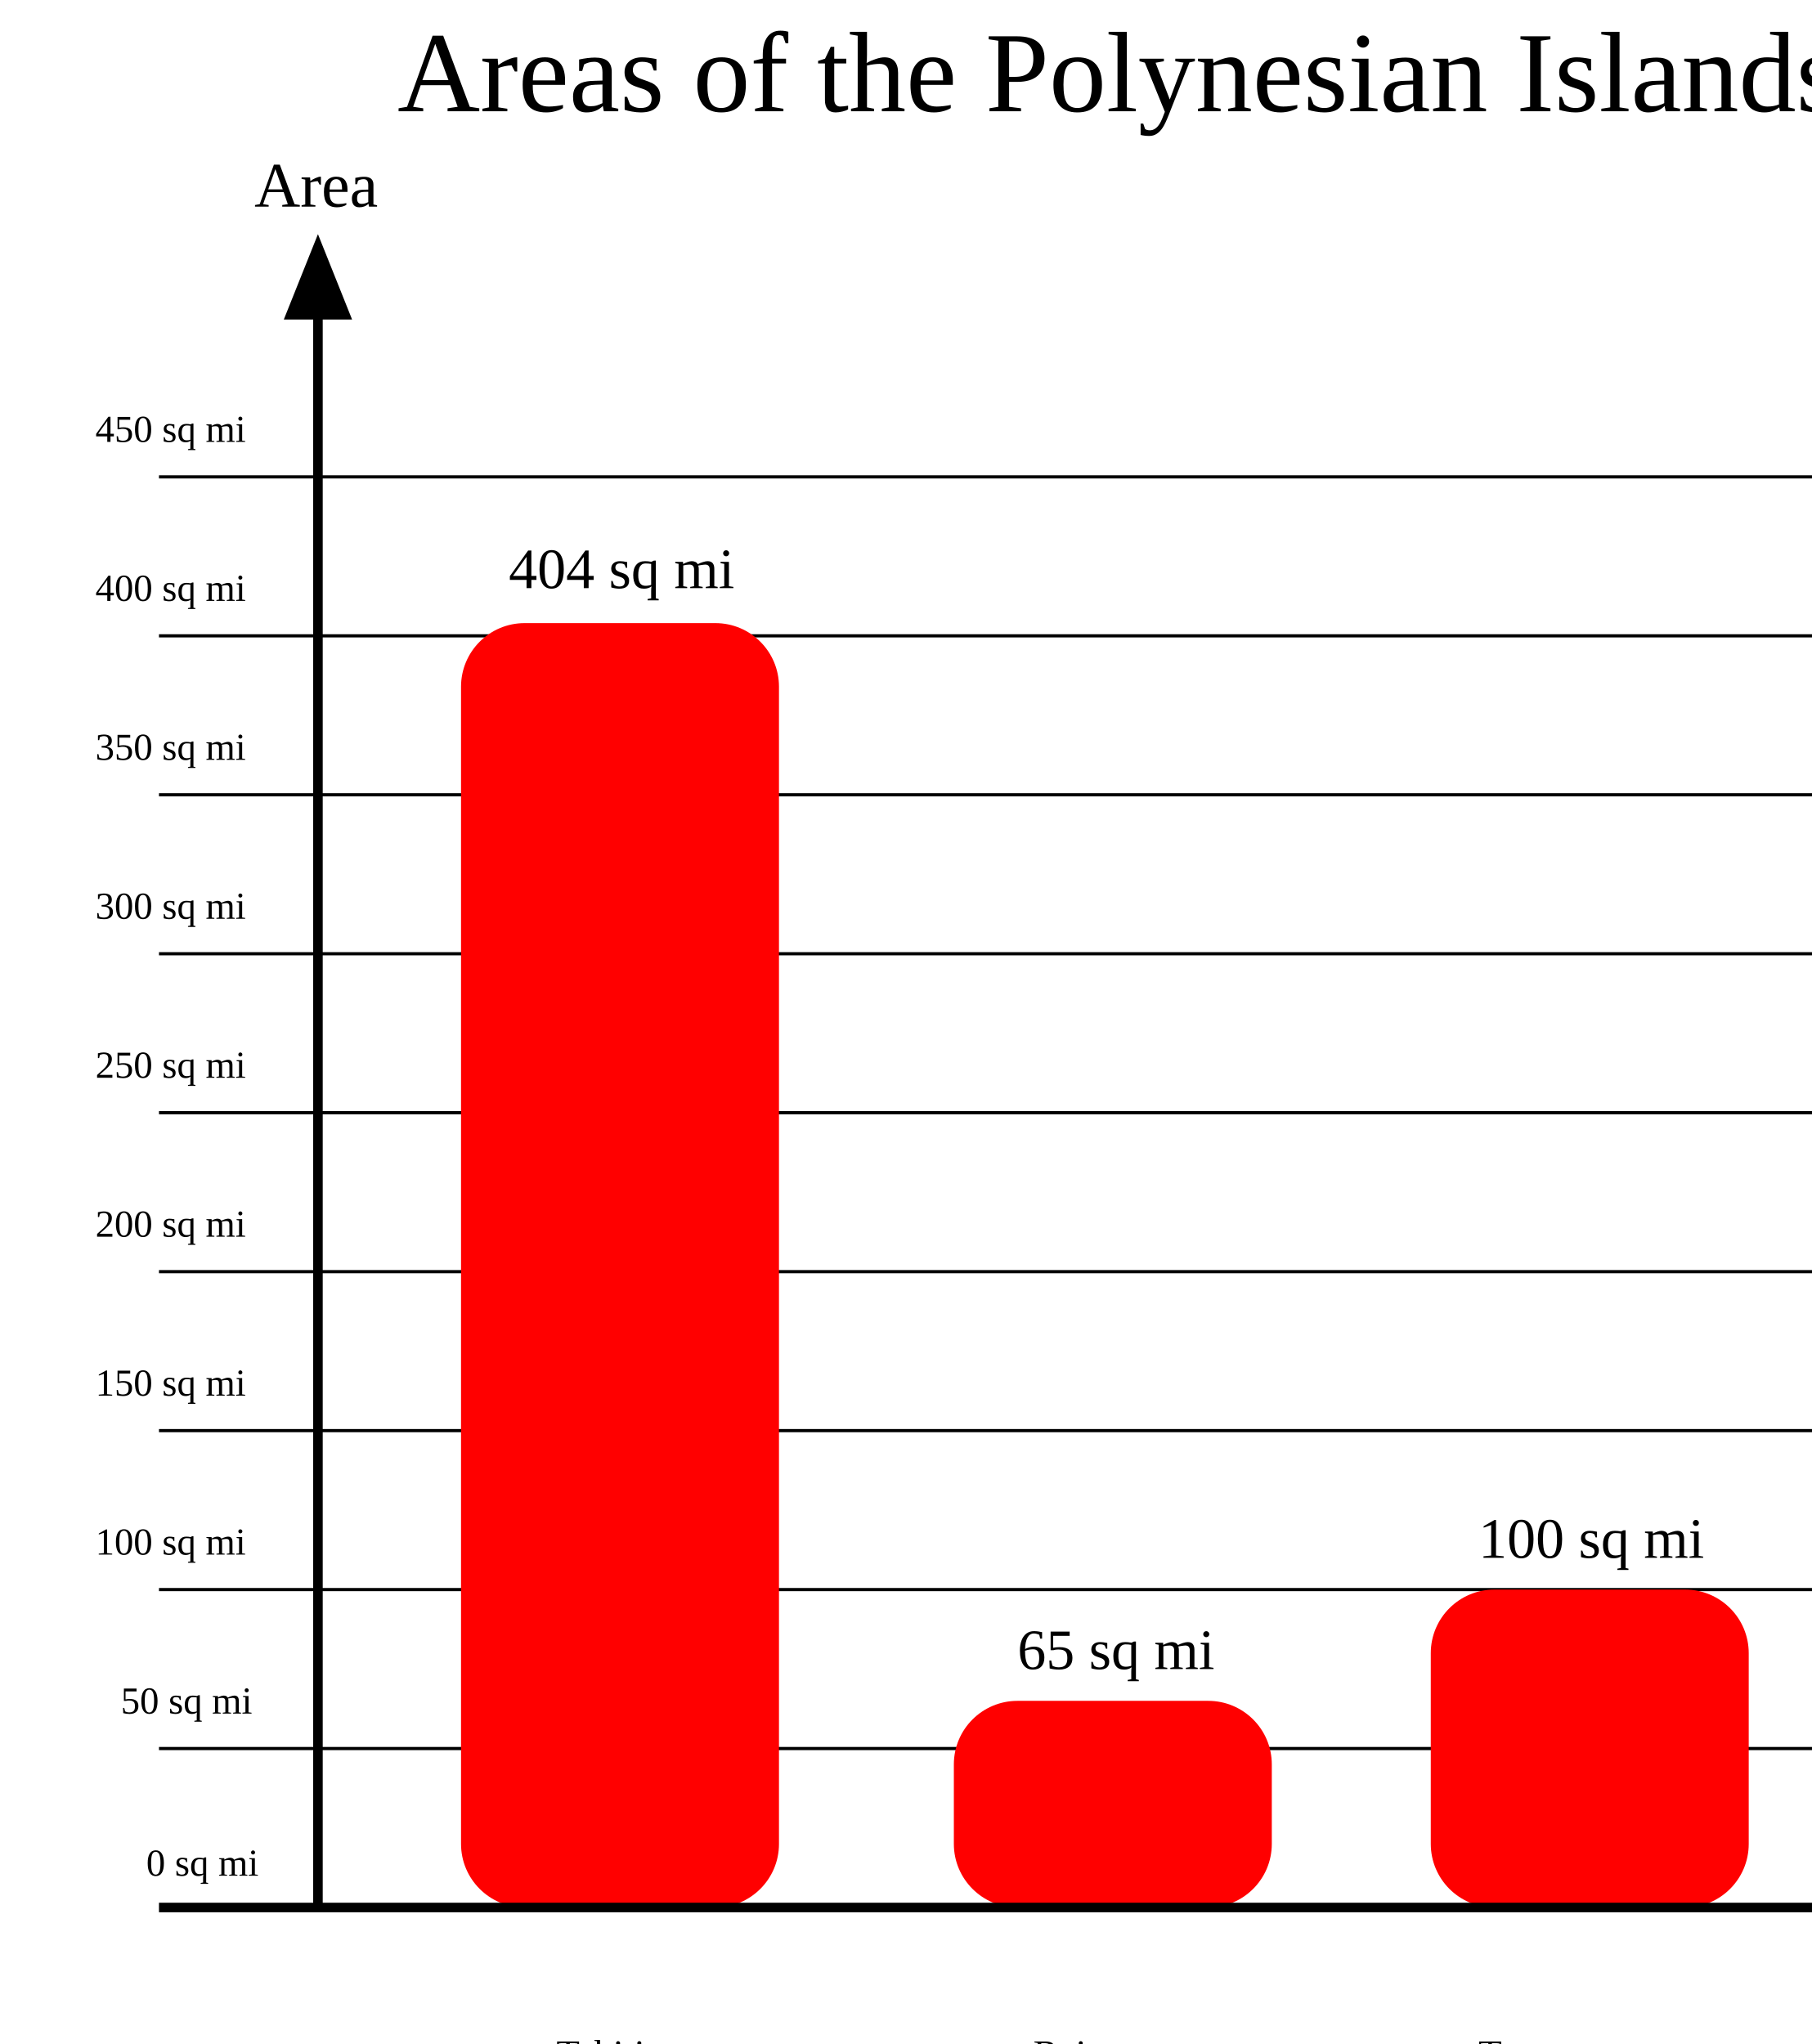
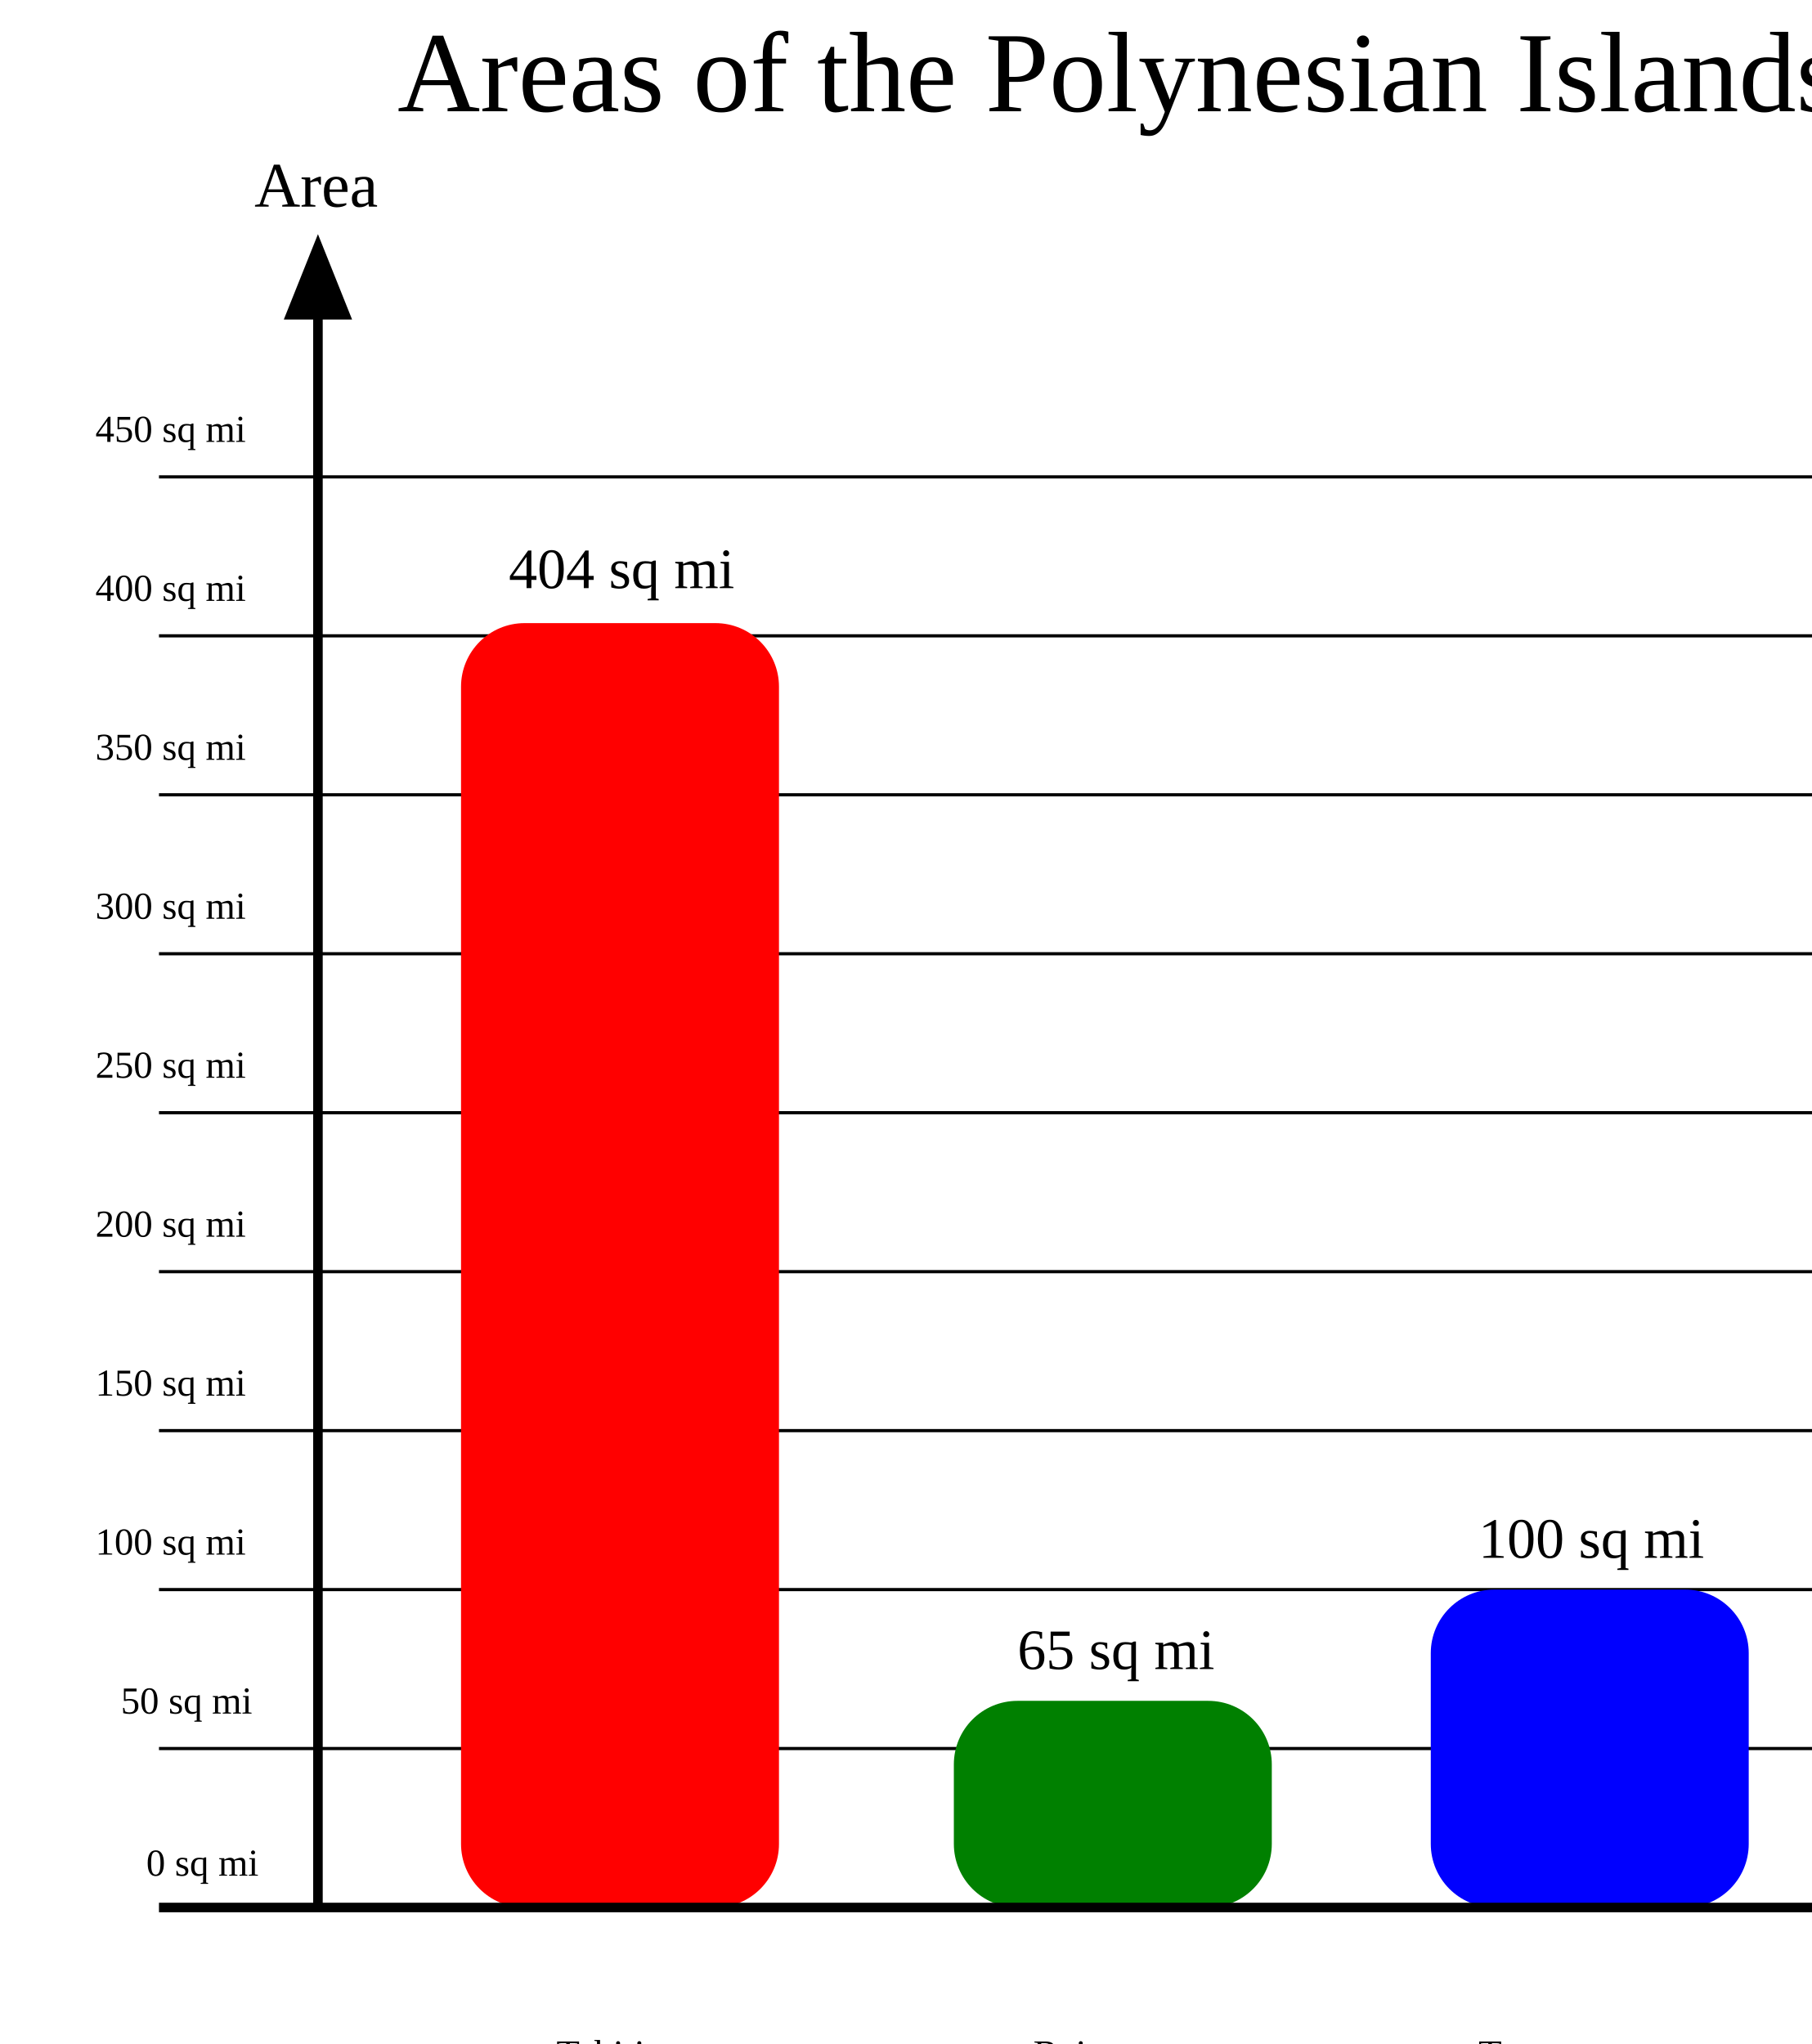
<svg xmlns="http://www.w3.org/2000/svg" width="100%" height="100%">
  <text x="125" y="35" font-size="36">Areas of the Polynesian Islands</text>
  <text x="175" y="650">Tahiti</text>
  <text x="325" y="650">Raiatea</text>
  <text x="465" y="650">Tongatapu</text>
  <text x="46" y="590">0 sq mi</text>
  <text x="38" y="539">50 sq mi</text>
  <text x="30" y="489">100 sq mi</text>
  <text x="30" y="439">150 sq mi</text>
  <text x="30" y="389">200 sq mi</text>
  <text x="30" y="339">250 sq mi</text>
  <text x="30" y="289">300 sq mi</text>
  <text x="30" y="239">350 sq mi</text>
  <text x="30" y="189">400 sq mi</text>
  <text x="30" y="139">450 sq mi</text>
  <text x="80" y="65" font-size="20">Area</text>
  <text x="160" y="185" font-size="18">404 sq mi</text>
  <text x="320" y="525" font-size="18">65 sq mi</text>
  <text x="465" y="490" font-size="18">100 sq mi</text>
  <g transform="translate(100, 600)">
    <line x1="-50" y1="-450" x2="500" y2="-450" stroke="black" stroke-width="1" />
    <line x1="-50" y1="-400" x2="500" y2="-400" stroke="black" stroke-width="1" />
    <line x1="-50" y1="-350" x2="500" y2="-350" stroke="black" stroke-width="1" />
    <line x1="-50" y1="-300" x2="500" y2="-300" stroke="black" stroke-width="1" />
    <line x1="-50" y1="-250" x2="500" y2="-250" stroke="black" stroke-width="1" />
    <line x1="-50" y1="-200" x2="500" y2="-200" stroke="black" stroke-width="1" />
    <line x1="-50" y1="-150" x2="500" y2="-150" stroke="black" stroke-width="1" />
    <line x1="-50" y1="-100" x2="500" y2="-100" stroke="black" stroke-width="1" />
    <line x1="-50" y1="-50" x2="500" y2="-50" stroke="black" stroke-width="1" />
    <rect width="100" height="404" x="45" y="-404" rx="20" ry="20" fill="red" />
-     <rect width="100" height="65" x="200" y="-65" rx="20" ry="20" fill="red" />
-     <rect width="100" height="100" x="350" y="-100" rx="20" ry="20" fill="red" />
+     <rect width="100" height="65" x="200" y="-65" rx="20" ry="20" fill="green" />
+     <rect width="100" height="100" x="350" y="-100" rx="20" ry="20" fill="blue" />
    <line x1="-50" y1="0" x2="500" y2="0" stroke="black" stroke-width="3" />
    <polygon points="0,-525 10,-500 -10,-500" stroke="black" />
    <line x1="0" y1="0" x2="0" y2="-500" stroke="black" stroke-width="3" />
  </g>
</svg>
